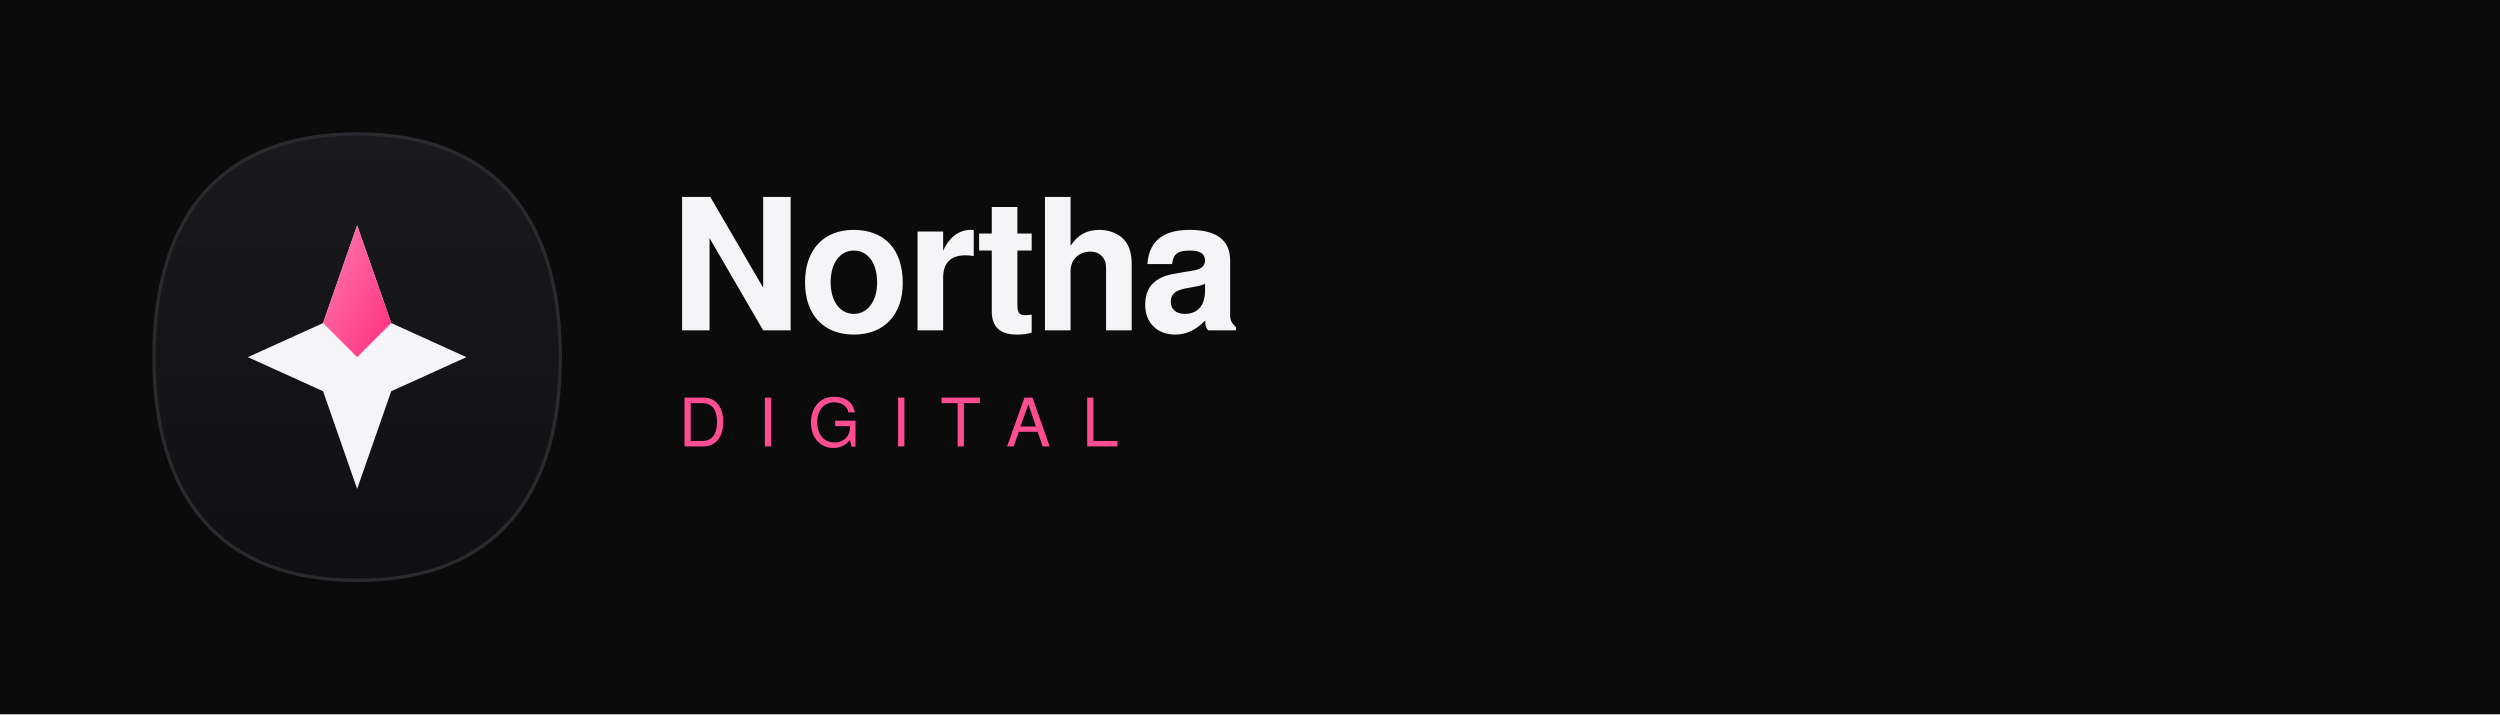
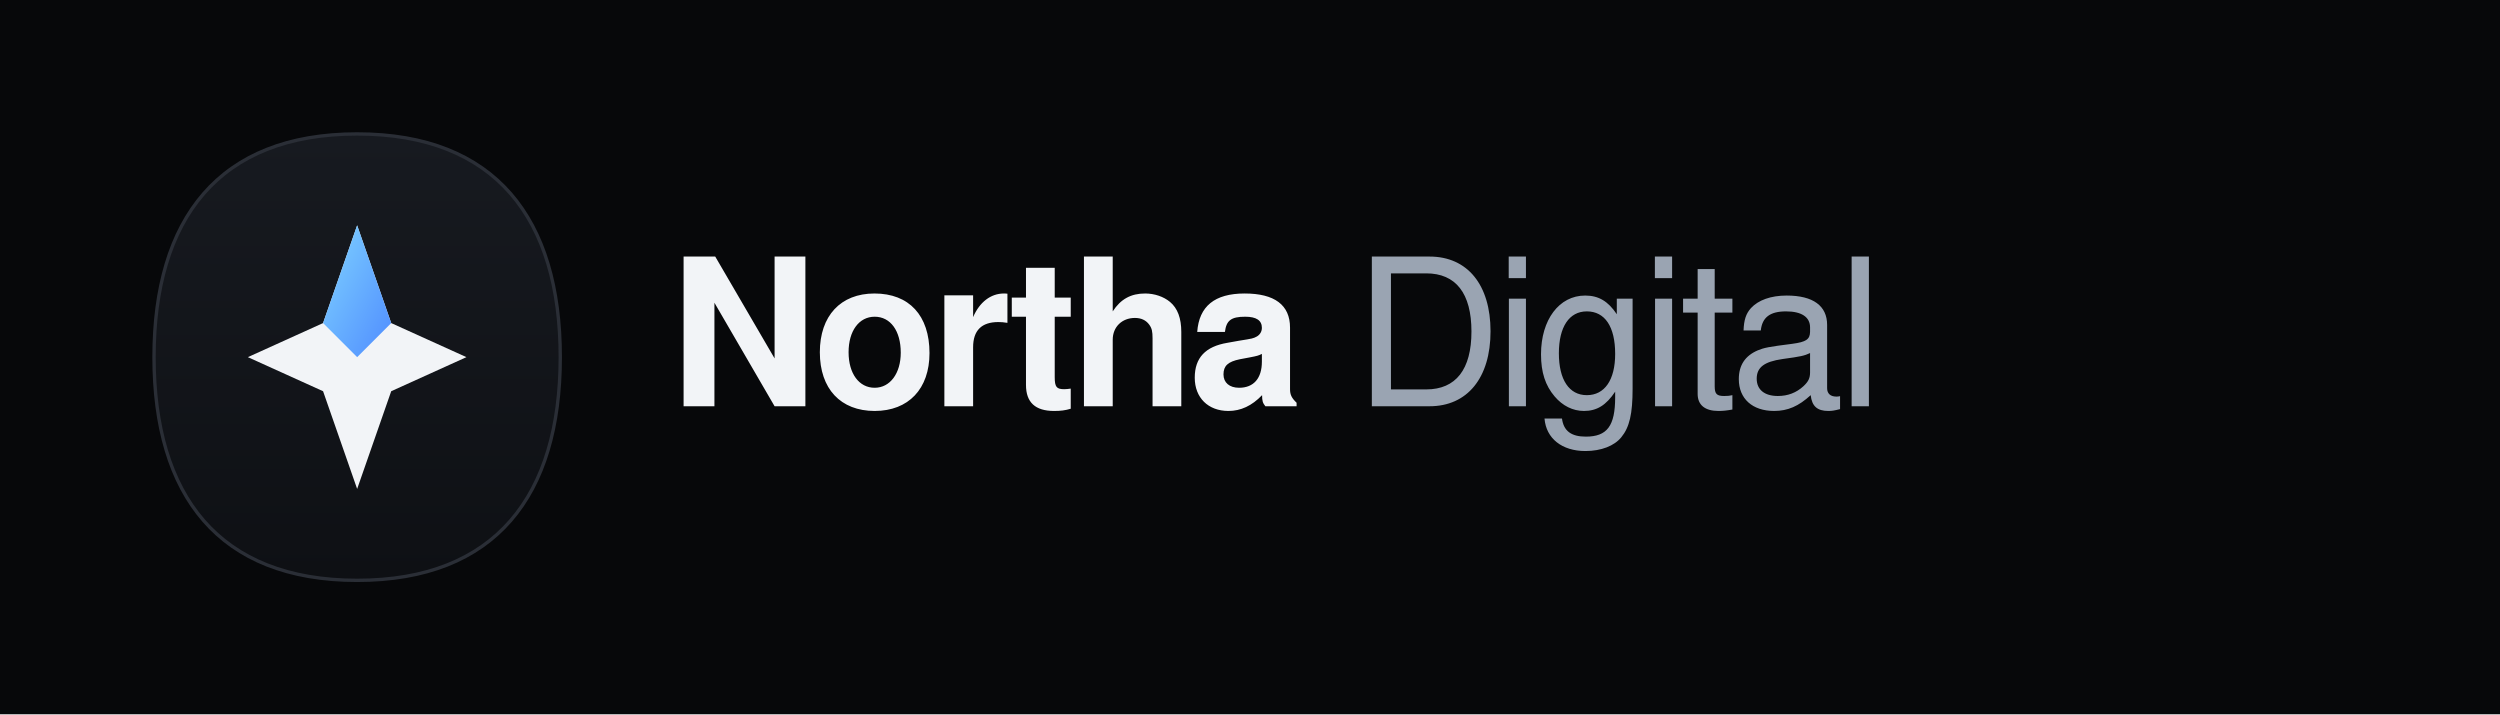
- <svg xmlns="http://www.w3.org/2000/svg" width="1120" height="320" viewBox="0 0 1120 320" role="img" aria-label="Northa Digital — logo rosa dark">
+ <svg xmlns="http://www.w3.org/2000/svg" width="1120" height="320" viewBox="0 0 1120 320" role="img" aria-label="Northa Digital — logo sobre fondo oscuro">
  <defs>
    <linearGradient id="s2" x1="0" y1="0" x2="0" y2="1">
-       <stop offset="0" stop-color="#1A1A1D" />
-       <stop offset="1" stop-color="#101012" />
+       <stop offset="0" stop-color="#171A20" />
+       <stop offset="1" stop-color="#0E1014" />
    </linearGradient>
    <linearGradient id="a2" x1="0" y1="0" x2="1" y2="1">
-       <stop offset="0" stop-color="#FF7AB3" />
-       <stop offset="1" stop-color="#FF2E7E" />
+       <stop offset="0" stop-color="#7FD3FF" />
+       <stop offset="1" stop-color="#4F8CFF" />
    </linearGradient>
  </defs>
-   <rect width="1120" height="320" fill="#0B0B0C" />
+   <rect width="1120" height="320" fill="#07080A" />
  <g transform="translate(60,60)">
    <path d="M100 0 C 38 0, 9 38, 9 100 C 9 162, 38 200, 100 200 C 162 200, 191 162, 191 100 C 191 38, 162 0, 100 0 Z" fill="url(#s2)" />
-     <path d="M100 0 C 38 0, 9 38, 9 100 C 9 162, 38 200, 100 200 C 162 200, 191 162, 191 100 C 191 38, 162 0, 100 0 Z" fill="none" stroke="#2A2A2E" stroke-width="1.5" />
+     <path d="M100 0 C 38 0, 9 38, 9 100 C 9 162, 38 200, 100 200 C 162 200, 191 162, 191 100 C 191 38, 162 0, 100 0 Z" fill="none" stroke="#2A2E36" stroke-width="1.5" />
    <g transform="translate(28,28) scale(0.72)">
-       <path d="M100 18 L121.2 78.8 L168 100 L121.2 121.2 L100 182 L78.8 121.2 L32 100 L78.8 78.8 Z" fill="#F5F5F7" />
+       <path d="M100 18 L121.2 78.8 L168 100 L121.2 121.2 L100 182 L78.8 121.2 L32 100 L78.8 78.8 Z" fill="#F2F4F7" />
      <path d="M100 18 L121.2 78.8 L100 100 L78.8 78.8 Z" fill="url(#a2)" />
    </g>
  </g>
-   <text x="300" y="148" font-family="'Helvetica Neue', Helvetica, Arial, sans-serif" font-size="82" font-weight="600" letter-spacing="-2" fill="#F5F5F7">Northa</text>
-   <text x="304" y="200" font-family="'Helvetica Neue', Helvetica, Arial, sans-serif" font-size="30" font-weight="300" letter-spacing="14" fill="#FF4D93">DIGITAL</text>
+   <text x="300" y="182" font-family="Sora, 'Helvetica Neue', Helvetica, Arial, sans-serif" font-size="92" font-weight="600" letter-spacing="-3" fill="#F2F4F7">Northa <tspan font-weight="500" fill="#9AA4B2">Digital</tspan>
+   </text>
</svg>
